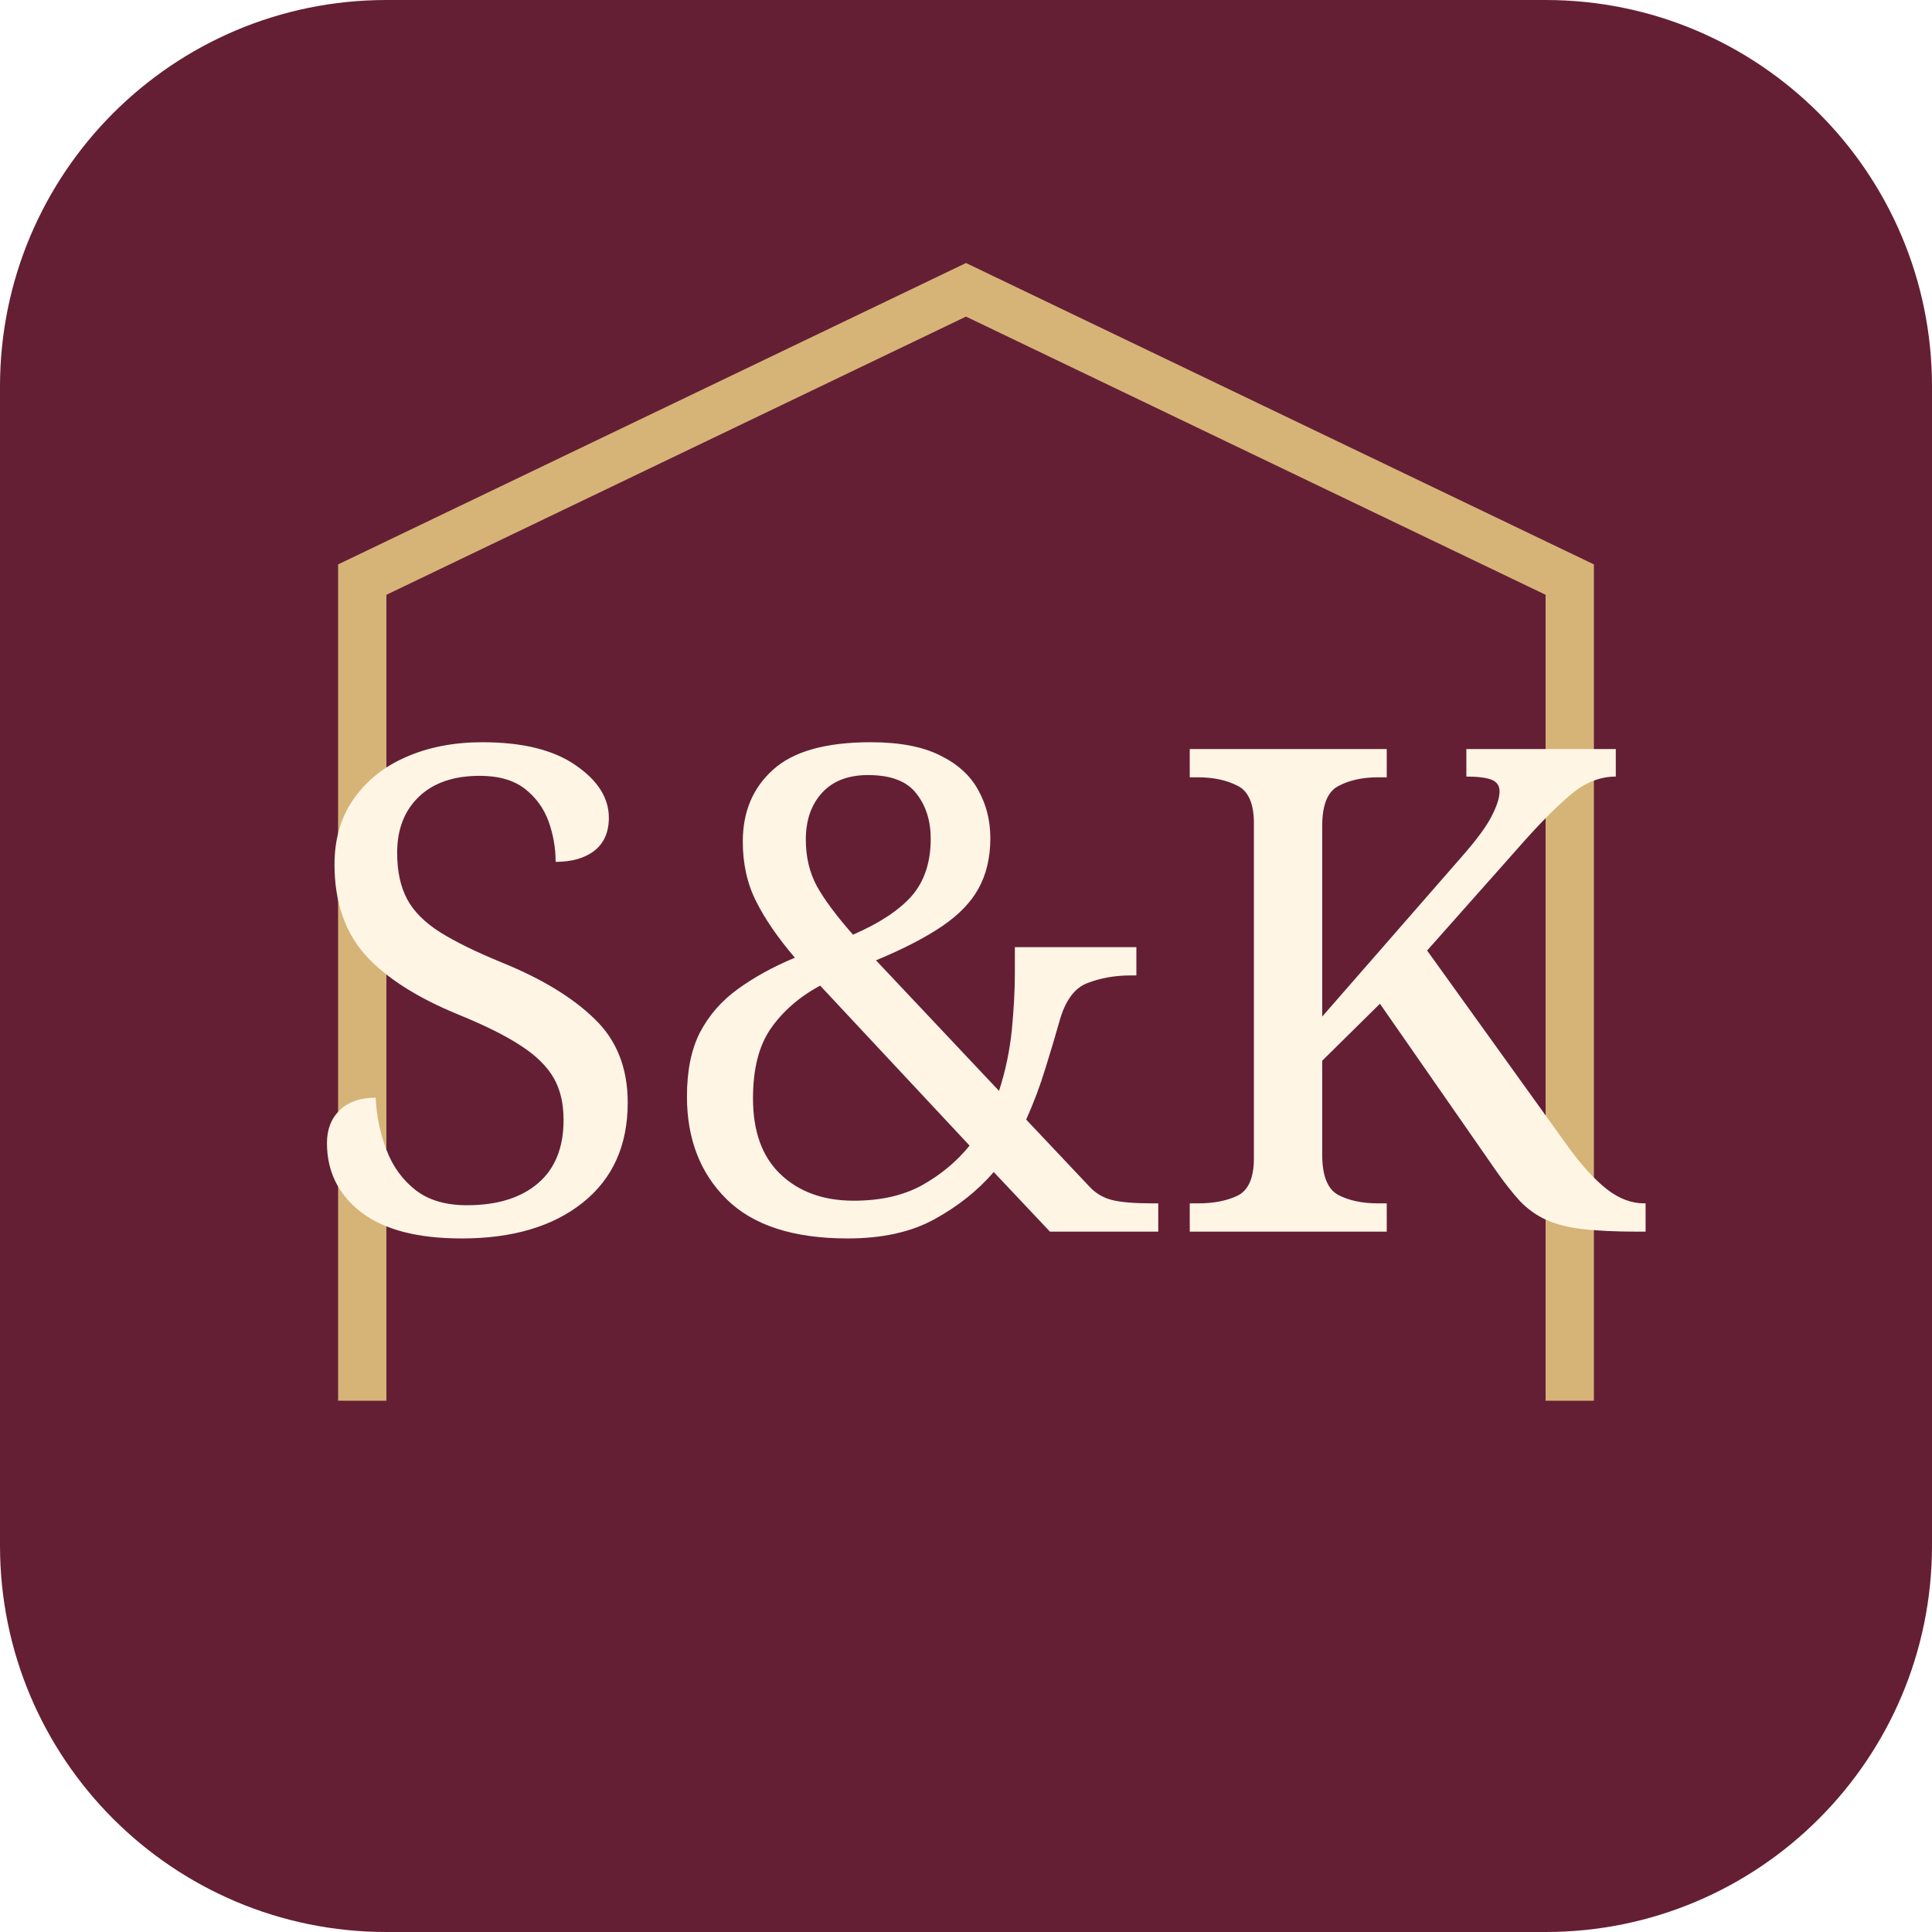
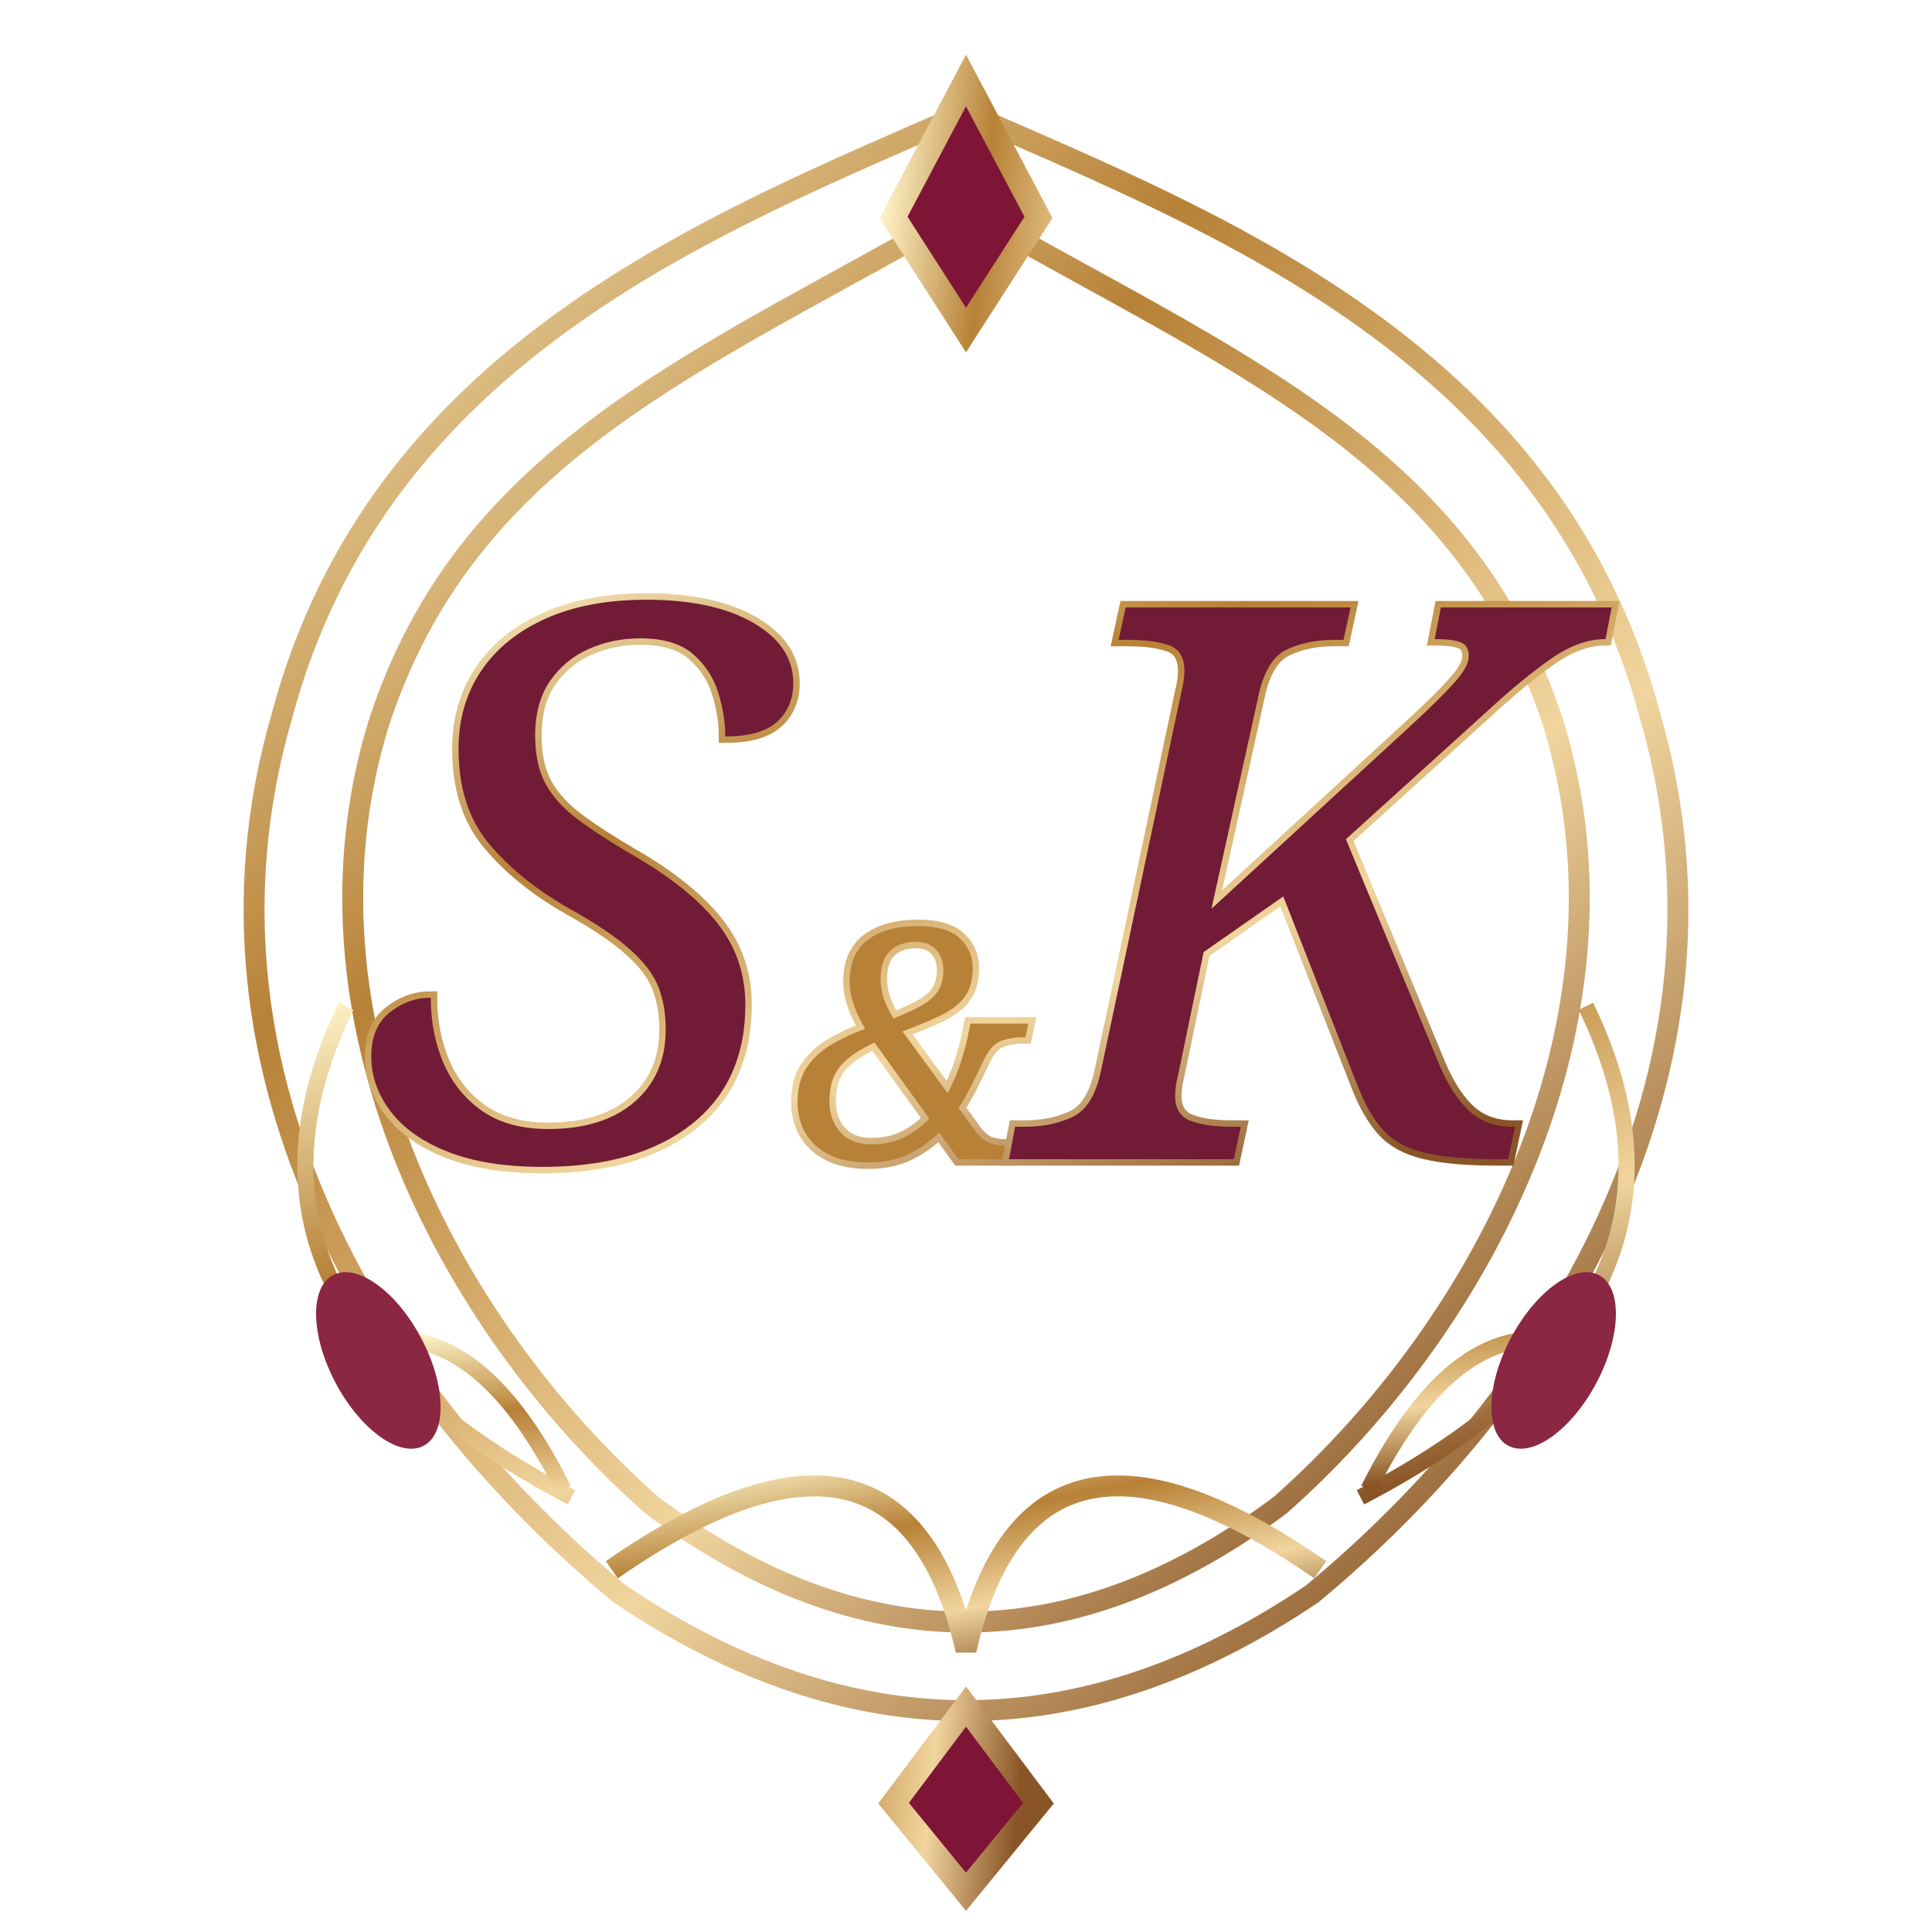
- <svg xmlns="http://www.w3.org/2000/svg" viewBox="0 0 80 80">
-   <rect width="80" height="80" rx="16" fill="#641f35" />
-   <path d="M15 58V24L40 12l25 12v34" fill="none" stroke="#d6b477" stroke-width="2" />
-   <text x="40" y="51" text-anchor="middle" font-family="Georgia" font-size="28" fill="#fff5e5">S&amp;K</text>
+ <svg xmlns="http://www.w3.org/2000/svg" viewBox="0 0 240 240" role="img" aria-label="Simran and Krishna monogram">
+   <defs>
+     <linearGradient id="gold" x2="0.8" y2="1">
+       <stop stop-color="#fff4c9" />
+       <stop offset=".35" stop-color="#b78137" />
+       <stop offset=".7" stop-color="#f1d59e" />
+       <stop offset="1" stop-color="#8a5526" />
+     </linearGradient>
+   </defs>
+   <g fill="none" stroke="url(#gold)" stroke-width="2.6">
+     <path d="M120 14C152 28 193 44 205 89C218 134 192 174 163 198Q120 227 77 198C48 174 22 134 35 89C47 44 88 28 120 14Z" />
+     <path d="M120 26C153 45 182 56 193 90C204 126 185 164 159 187Q120 216 81 187C55 164 36 126 47 90C58 56 87 45 120 26Z" />
+     <path d="M76 195Q112 170 120 205Q128 170 164 195" />
+   </g>
+   <path d="M120 10l9 17-9 14-9-14zM120 212l9 12-9 11-9-11z" fill="#7e1536" stroke="url(#gold)" stroke-width="3" />
+   <text x="120" y="144" text-anchor="middle" font-family="Georgia,serif" font-size="96" font-style="italic" fill="#721b36" stroke="url(#gold)" stroke-width="1.6" paint-order="stroke">S<tspan font-size="40" fill="#b78137">&amp;</tspan>K</text>
+   <g stroke="url(#gold)" stroke-width="2" fill="none">
+     <path d="M43 125Q25 162 71 186M197 125Q215 162 169 186" />
+     <path d="M70 185q-11-22-25-18M170 185q11-22 25-18" />
+   </g>
+   <g fill="#8b2742">
+     <ellipse cx="47" cy="169" rx="6" ry="12" transform="rotate(-28 47 169)" />
+     <ellipse cx="193" cy="169" rx="6" ry="12" transform="rotate(28 193 169)" />
+   </g>
</svg>
